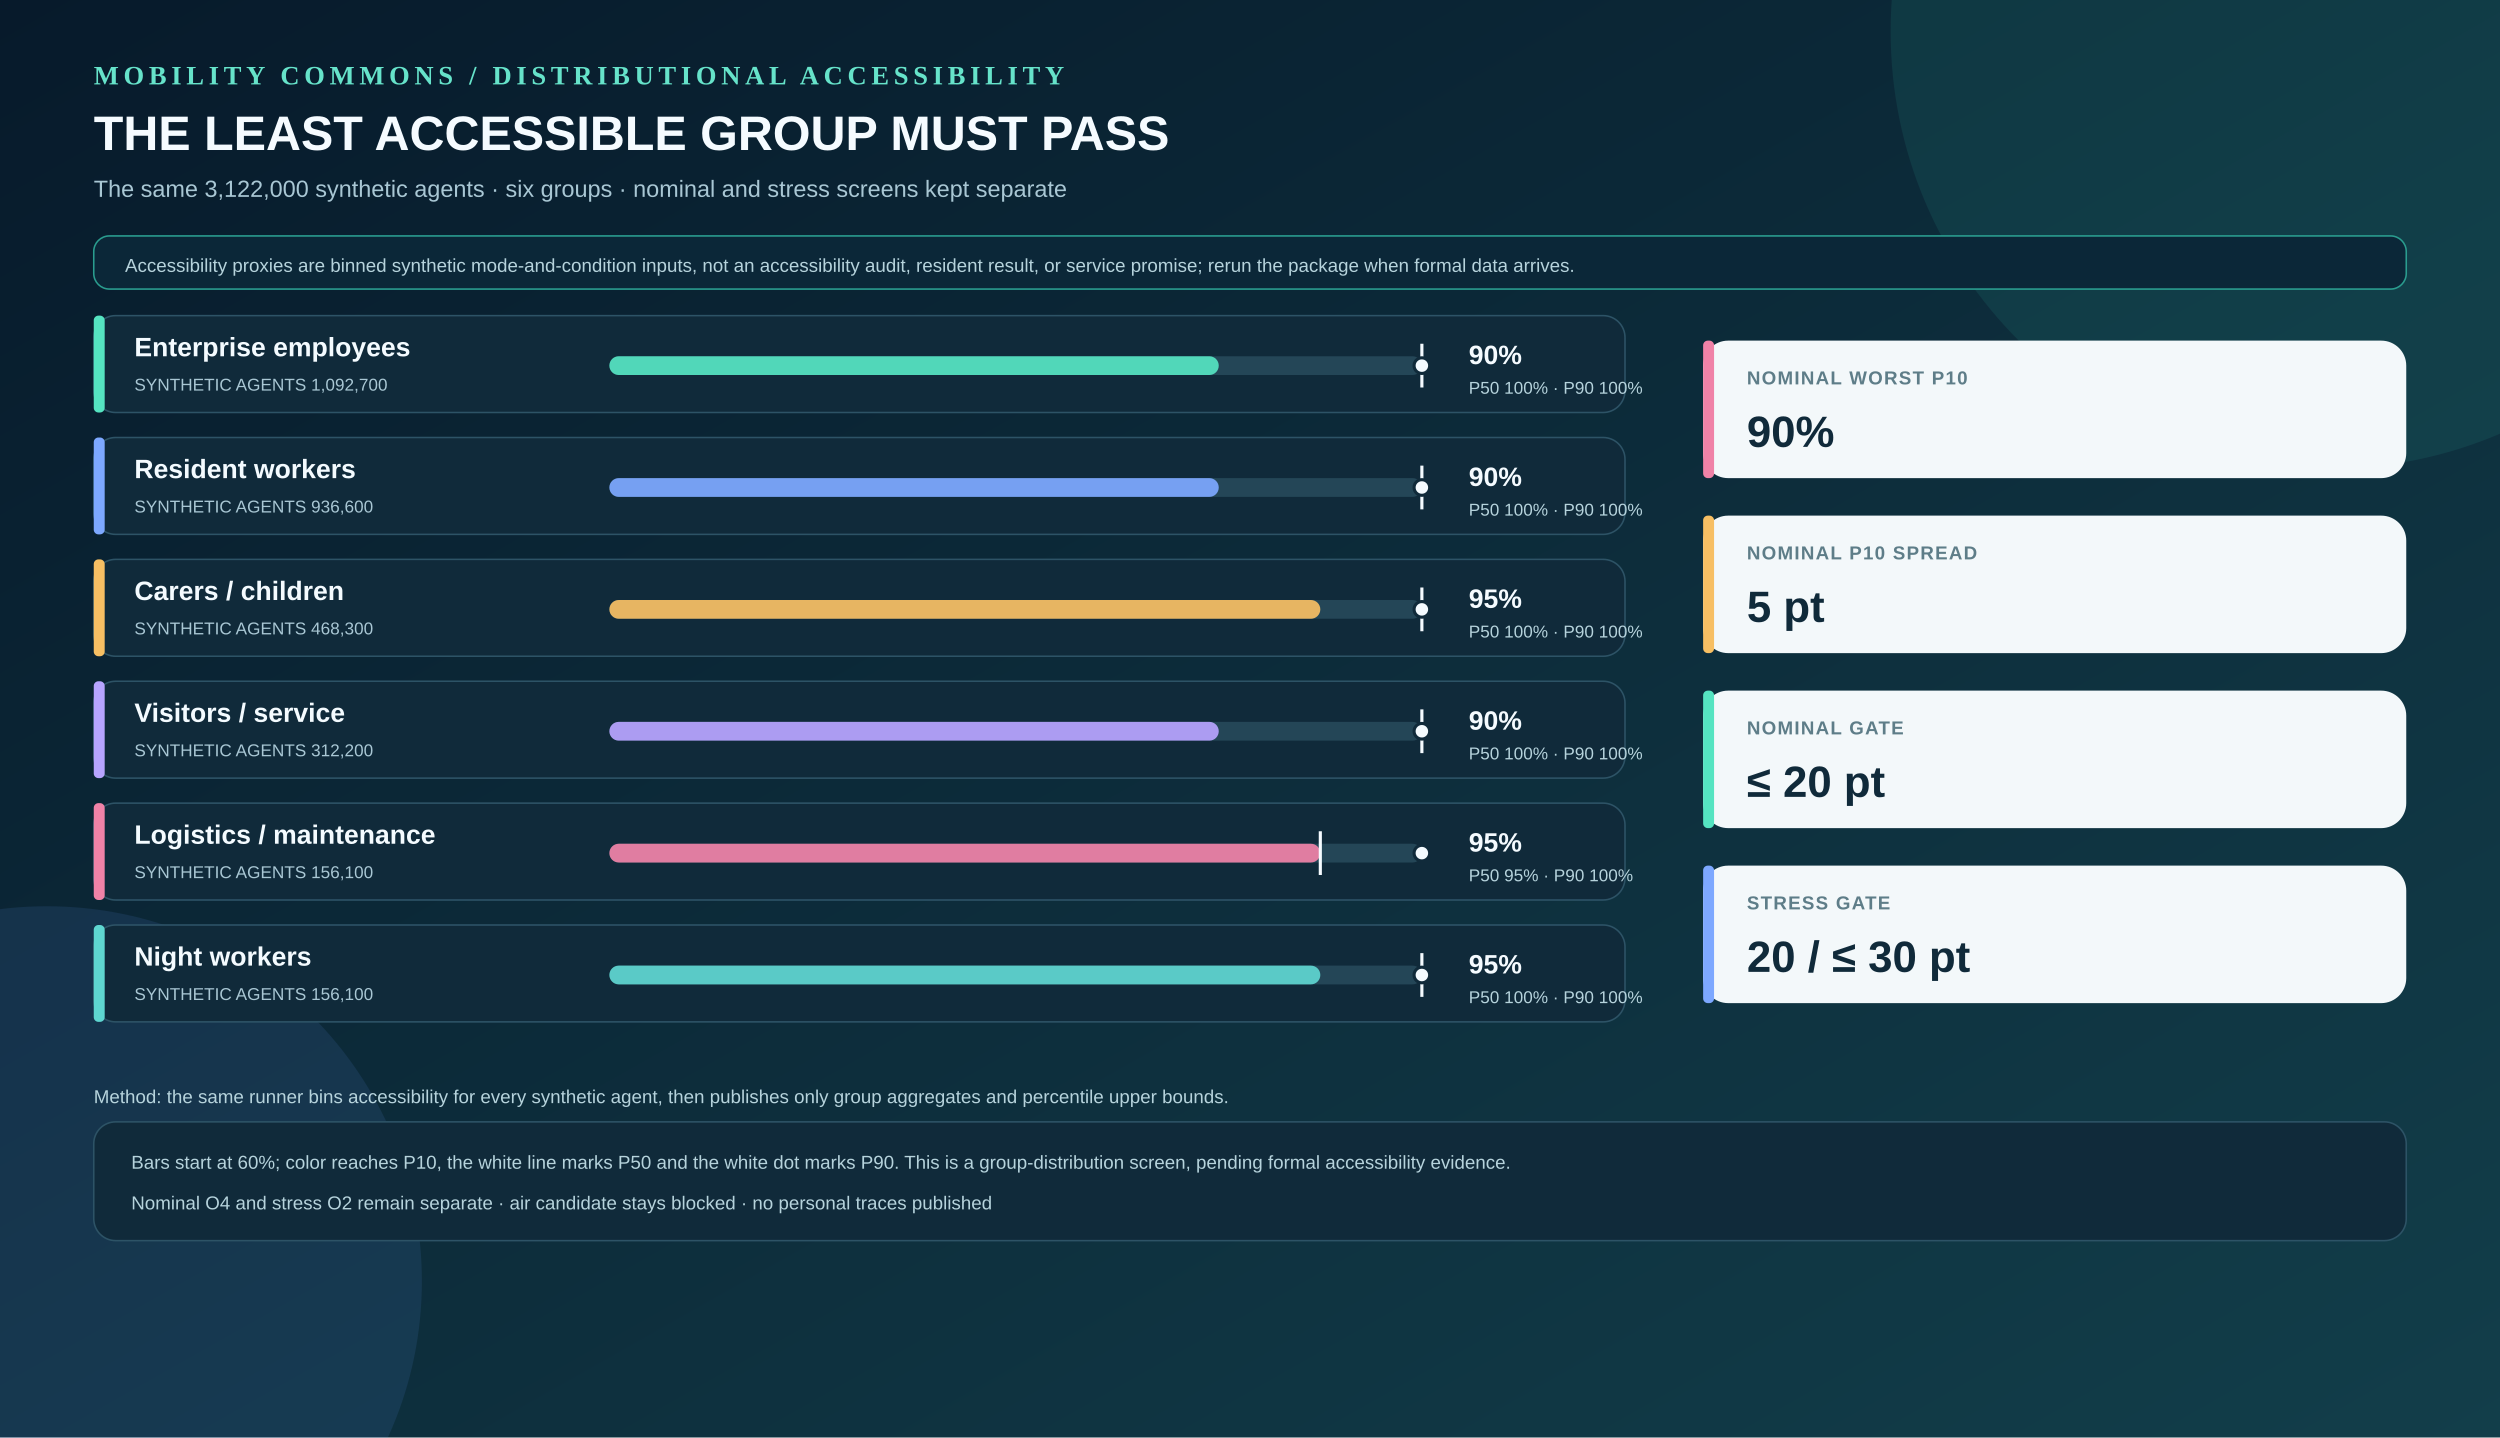
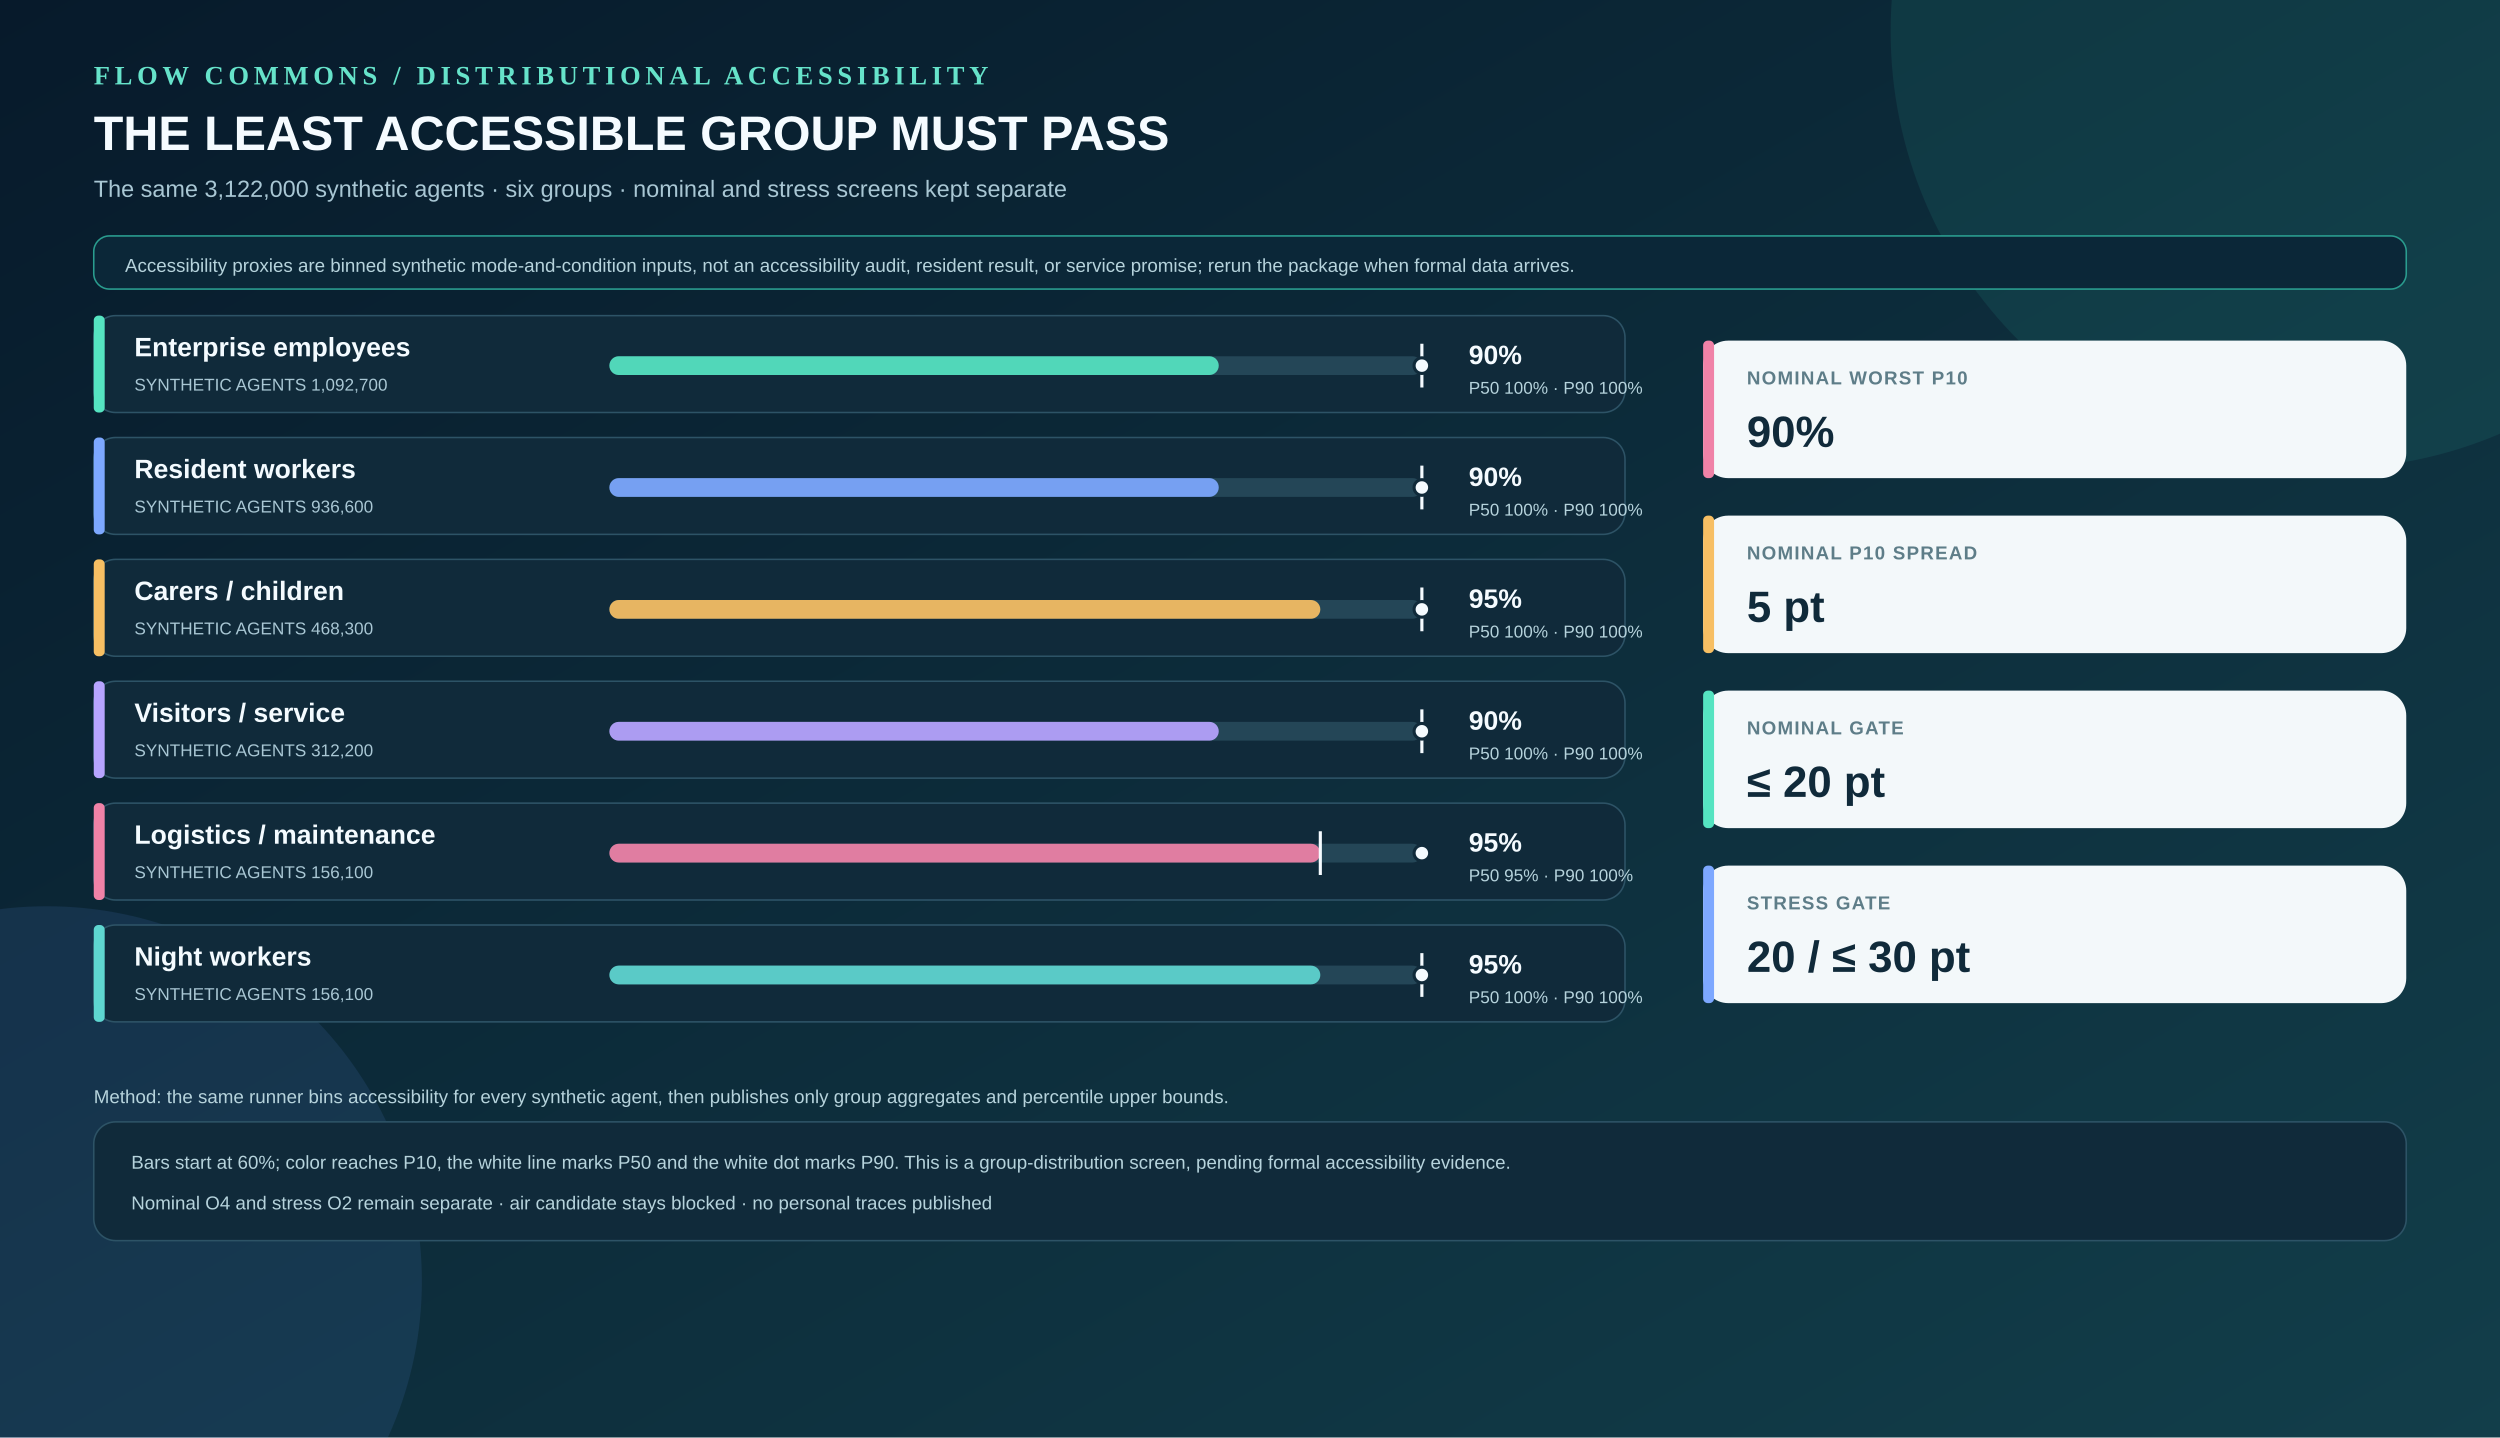
<svg xmlns="http://www.w3.org/2000/svg" width="1600" height="920" viewBox="0 0 1600 920" role="img" aria-labelledby="title desc">
  <defs>
    <linearGradient id="bg" x1="0" y1="0" x2="1" y2="1">
      <stop offset="0" stop-color="#071A2B" />
      <stop offset="1" stop-color="#123E4A" />
    </linearGradient>
    <style>.title{font:850 31px PingFang SC,Microsoft YaHei,Arial,sans-serif;fill:#F5FBFF}.sub{font:500 15px PingFang SC,Microsoft YaHei,Arial,sans-serif;fill:#A9C7D4}.group{font:800 17px PingFang SC,Microsoft YaHei,Arial,sans-serif;fill:#F4FBFF}.small{font:500 11px PingFang SC,Microsoft YaHei,Arial,sans-serif;fill:#A9C7D4}.tiny{font:500 11px PingFang SC,Microsoft YaHei,Arial,sans-serif;fill:#B6D3DC}.value{font:850 17px Arial,sans-serif;fill:#F5FBFF}.cardTitle{font:800 12px Arial,PingFang SC,sans-serif;letter-spacing:.8px;fill:#5E7D88}.cardValue{font:850 28px Arial,PingFang SC,sans-serif;fill:#102A3A}.foot{font:500 12px PingFang SC,Microsoft YaHei,Arial,sans-serif;fill:#B6D3DC}.axis{font:500 11px Arial,PingFang SC,sans-serif;fill:#91B4C0}</style>
  </defs>
  <rect width="1600" height="920" fill="url(#bg)" />
  <circle cx="1490" cy="20" r="280" fill="#2A9D8F" opacity=".14" />
  <circle cx="30" cy="820" r="240" fill="#5B8DEF" opacity=".12" />
-   <text x="60" y="54" fill="#66E3CA" font-size="17" font-weight="900" letter-spacing="3">MOBILITY COMMONS / DISTRIBUTIONAL ACCESSIBILITY</text>
+   <text x="60" y="54" fill="#66E3CA" font-size="17" font-weight="900" letter-spacing="3">FLOW COMMONS / DISTRIBUTIONAL ACCESSIBILITY</text>
  <text x="60" y="96" class="title">THE LEAST ACCESSIBLE GROUP MUST PASS</text>
  <text x="60" y="126" class="sub">The same 3,122,000 synthetic agents · six groups · nominal and stress screens kept separate</text>
  <rect x="60" y="151" width="1480" height="34" rx="10" fill="#0B2738" stroke="#2A9D8F" />
  <text x="80" y="174" class="foot">Accessibility proxies are binned synthetic mode-and-condition inputs, not an accessibility audit, resident result, or service promise; rerun the package when formal data arrives.</text>
  <text x="390" y="210" class="axis">60%</text>
  <text x="650" y="210" class="axis">80%</text>
  <text x="780" y="210" class="axis">90%</text>
  <text x="910" y="210" class="axis">100%</text>
  <g>
    <rect x="60" y="202" width="980" height="62" rx="14" fill="#102A3A" stroke="#2D5366" />
    <rect x="60" y="202" width="7" height="62" rx="3" fill="#55E4C1" />
    <text x="86" y="228" class="group">Enterprise employees</text>
    <text x="86" y="250" class="small">SYNTHETIC AGENTS 1,092,700</text>
    <rect x="390" y="228" width="520" height="12" rx="6" fill="#244657" />
    <rect x="390" y="228" width="390" height="12" rx="6" fill="#55E4C1" opacity=".92" />
    <line x1="910" y1="220" x2="910" y2="248" stroke="#F5FBFF" stroke-width="2" />
    <circle cx="910" cy="234" r="5" fill="#F5FBFF" stroke="#102A3A" stroke-width="2" />
    <text x="940" y="233" class="value">90%</text>
    <text x="940" y="252" class="tiny">P50 100% · P90 100%</text>
  </g>
  <g>
    <rect x="60" y="280" width="980" height="62" rx="14" fill="#102A3A" stroke="#2D5366" />
    <rect x="60" y="280" width="7" height="62" rx="3" fill="#7DA8FF" />
    <text x="86" y="306" class="group">Resident workers</text>
    <text x="86" y="328" class="small">SYNTHETIC AGENTS 936,600</text>
    <rect x="390" y="306" width="520" height="12" rx="6" fill="#244657" />
    <rect x="390" y="306" width="390" height="12" rx="6" fill="#7DA8FF" opacity=".92" />
    <line x1="910" y1="298" x2="910" y2="326" stroke="#F5FBFF" stroke-width="2" />
    <circle cx="910" cy="312" r="5" fill="#F5FBFF" stroke="#102A3A" stroke-width="2" />
    <text x="940" y="311" class="value">90%</text>
    <text x="940" y="330" class="tiny">P50 100% · P90 100%</text>
  </g>
  <g>
    <rect x="60" y="358" width="980" height="62" rx="14" fill="#102A3A" stroke="#2D5366" />
    <rect x="60" y="358" width="7" height="62" rx="3" fill="#F7BF63" />
    <text x="86" y="384" class="group">Carers / children</text>
    <text x="86" y="406" class="small">SYNTHETIC AGENTS 468,300</text>
    <rect x="390" y="384" width="520" height="12" rx="6" fill="#244657" />
    <rect x="390" y="384" width="455" height="12" rx="6" fill="#F7BF63" opacity=".92" />
    <line x1="910" y1="376" x2="910" y2="404" stroke="#F5FBFF" stroke-width="2" />
    <circle cx="910" cy="390" r="5" fill="#F5FBFF" stroke="#102A3A" stroke-width="2" />
    <text x="940" y="389" class="value">95%</text>
    <text x="940" y="408" class="tiny">P50 100% · P90 100%</text>
  </g>
  <g>
    <rect x="60" y="436" width="980" height="62" rx="14" fill="#102A3A" stroke="#2D5366" />
    <rect x="60" y="436" width="7" height="62" rx="3" fill="#B7A4FF" />
    <text x="86" y="462" class="group">Visitors / service</text>
    <text x="86" y="484" class="small">SYNTHETIC AGENTS 312,200</text>
    <rect x="390" y="462" width="520" height="12" rx="6" fill="#244657" />
    <rect x="390" y="462" width="390" height="12" rx="6" fill="#B7A4FF" opacity=".92" />
    <line x1="910" y1="454" x2="910" y2="482" stroke="#F5FBFF" stroke-width="2" />
    <circle cx="910" cy="468" r="5" fill="#F5FBFF" stroke="#102A3A" stroke-width="2" />
    <text x="940" y="467" class="value">90%</text>
    <text x="940" y="486" class="tiny">P50 100% · P90 100%</text>
  </g>
  <g>
    <rect x="60" y="514" width="980" height="62" rx="14" fill="#102A3A" stroke="#2D5366" />
    <rect x="60" y="514" width="7" height="62" rx="3" fill="#F082A7" />
    <text x="86" y="540" class="group">Logistics / maintenance</text>
    <text x="86" y="562" class="small">SYNTHETIC AGENTS 156,100</text>
    <rect x="390" y="540" width="520" height="12" rx="6" fill="#244657" />
    <rect x="390" y="540" width="455" height="12" rx="6" fill="#F082A7" opacity=".92" />
    <line x1="845" y1="532" x2="845" y2="560" stroke="#F5FBFF" stroke-width="2" />
    <circle cx="910" cy="546" r="5" fill="#F5FBFF" stroke="#102A3A" stroke-width="2" />
    <text x="940" y="545" class="value">95%</text>
    <text x="940" y="564" class="tiny">P50 95% · P90 100%</text>
  </g>
  <g>
    <rect x="60" y="592" width="980" height="62" rx="14" fill="#102A3A" stroke="#2D5366" />
    <rect x="60" y="592" width="7" height="62" rx="3" fill="#5ED6D0" />
    <text x="86" y="618" class="group">Night workers</text>
    <text x="86" y="640" class="small">SYNTHETIC AGENTS 156,100</text>
    <rect x="390" y="618" width="520" height="12" rx="6" fill="#244657" />
    <rect x="390" y="618" width="455" height="12" rx="6" fill="#5ED6D0" opacity=".92" />
    <line x1="910" y1="610" x2="910" y2="638" stroke="#F5FBFF" stroke-width="2" />
    <circle cx="910" cy="624" r="5" fill="#F5FBFF" stroke="#102A3A" stroke-width="2" />
    <text x="940" y="623" class="value">95%</text>
    <text x="940" y="642" class="tiny">P50 100% · P90 100%</text>
  </g>
  <g>
    <rect x="1090" y="218" width="450" height="88" rx="16" fill="#F3F8FA" />
    <rect x="1090" y="218" width="7" height="88" rx="3" fill="#F082A7" />
    <text x="1118" y="246" class="cardTitle">NOMINAL WORST P10</text>
    <text x="1118" y="286" class="cardValue">90%</text>
  </g>
  <g>
    <rect x="1090" y="330" width="450" height="88" rx="16" fill="#F3F8FA" />
    <rect x="1090" y="330" width="7" height="88" rx="3" fill="#F7BF63" />
    <text x="1118" y="358" class="cardTitle">NOMINAL P10 SPREAD</text>
    <text x="1118" y="398" class="cardValue">5 pt</text>
  </g>
  <g>
    <rect x="1090" y="442" width="450" height="88" rx="16" fill="#F3F8FA" />
    <rect x="1090" y="442" width="7" height="88" rx="3" fill="#55E4C1" />
    <text x="1118" y="470" class="cardTitle">NOMINAL GATE</text>
    <text x="1118" y="510" class="cardValue">≤ 20 pt</text>
  </g>
  <g>
    <rect x="1090" y="554" width="450" height="88" rx="16" fill="#F3F8FA" />
    <rect x="1090" y="554" width="7" height="88" rx="3" fill="#7DA8FF" />
    <text x="1118" y="582" class="cardTitle">STRESS GATE</text>
    <text x="1118" y="622" class="cardValue">20 / ≤ 30 pt</text>
  </g>
  <rect x="60" y="718" width="1480" height="76" rx="14" fill="#102A3A" stroke="#2D5366" />
  <text x="84" y="748" class="foot">Bars start at 60%; color reaches P10, the white line marks P50 and the white dot marks P90. This is a group-distribution screen, pending formal accessibility evidence.</text>
  <text x="84" y="774" class="foot">Nominal O4 and stress O2 remain separate · air candidate stays blocked · no personal traces published</text>
  <text x="60" y="706" class="foot">Method: the same runner bins accessibility for every synthetic agent, then publishes only group aggregates and percentile upper bounds.</text>
</svg>
